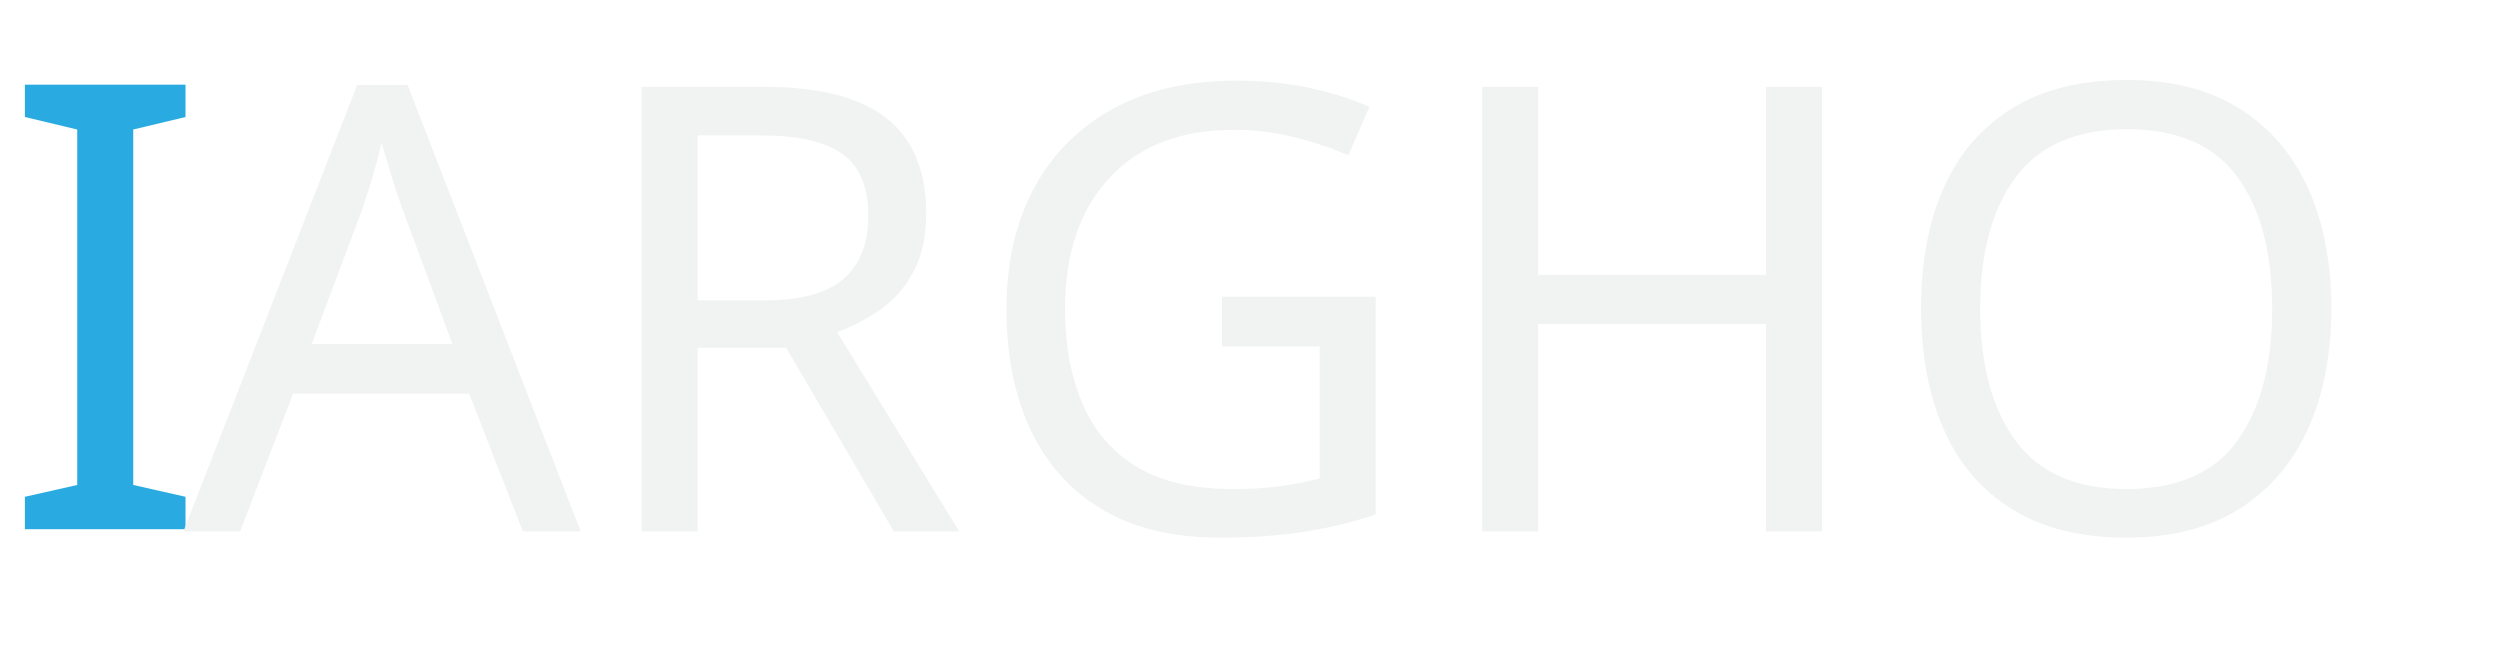
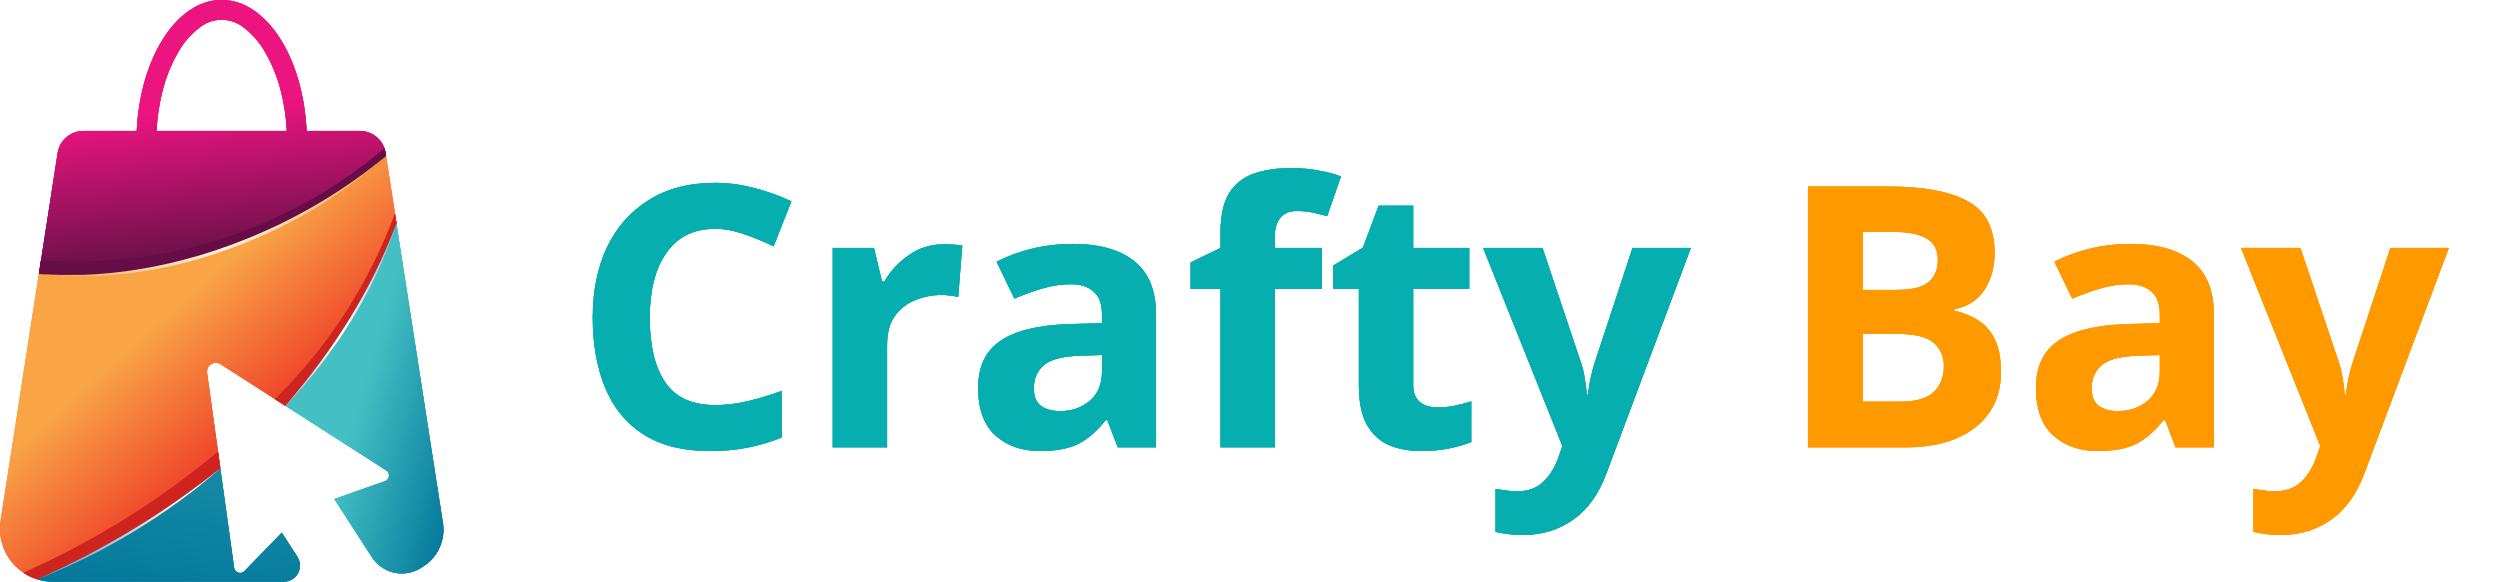
- <svg xmlns="http://www.w3.org/2000/svg" id="Layer_2" data-name="Layer 2" viewBox="0 0 624.75 163.91">
+ <svg xmlns="http://www.w3.org/2000/svg" xmlns:xlink="http://www.w3.org/1999/xlink" width="116.376" height="27.078" viewBox="0 0 116.376 27.078">
  <defs>
-     <style>
-       .cls-1 {
-         fill: #f1f2f2;
-       }
- 
-       .cls-1, .cls-2 {
-         font-family: TTLakesMediumDEMO, 'TT Lakes Medium DEMO';
-         font-size: 155.58px;
-       }
- 
-       .cls-2 {
-         fill: #29abe2;
-       }
-     </style>
+     <linearGradient id="linear-gradient" x1="0.525" y1="0.413" x2="1.133" y2="0.803" gradientUnits="objectBoundingBox">
+       <stop offset="0" stop-color="#44c0c4" />
+       <stop offset="1" stop-color="#007398" />
+     </linearGradient>
+     <linearGradient id="linear-gradient-2" x1="0.416" y1="0.376" x2="0.686" y2="0.701" gradientUnits="objectBoundingBox">
+       <stop offset="0" stop-color="#f9a546" />
+       <stop offset="1" stop-color="#ed2f24" />
+     </linearGradient>
+     <linearGradient id="linear-gradient-3" x1="0.448" y1="0.398" x2="0.526" y2="0.97" gradientUnits="objectBoundingBox">
+       <stop offset="0" stop-color="#ec147f" />
+       <stop offset="1" stop-color="#5e1045" />
+     </linearGradient>
+     <linearGradient id="linear-gradient-4" x1="1.813" y1="-3.056" x2="0.338" y2="1.435" xlink:href="#linear-gradient" />
+     <radialGradient id="radial-gradient" cx="0.5" cy="0.5" r="1.441" gradientTransform="translate(0.327) scale(0.347 1)" gradientUnits="objectBoundingBox">
+       <stop offset="0" stop-color="#fff" />
+       <stop offset="1" stop-color="#f9a546" />
+     </radialGradient>
+     <radialGradient id="radial-gradient-2" cx="0.842" cy="0.243" r="2.335" gradientTransform="translate(0.332) scale(0.606 1)" gradientUnits="objectBoundingBox">
+       <stop offset="0" stop-color="#fff" />
+       <stop offset="1" stop-color="#007398" />
+     </radialGradient>
+     <radialGradient id="radial-gradient-3" cx="0.485" cy="0.611" r="1.33" gradientTransform="translate(-0.322) scale(1.644 1)" xlink:href="#radial-gradient-2" />
  </defs>
-   <g id="Layer_1-2" data-name="Layer 1">
-     <g>
-       <text class="cls-2" transform="translate(0 132.24)">
-         <tspan x="0" y="0">I</tspan>
+   <g id="Group_1019" data-name="Group 1019" transform="translate(-17.124 -41.176)">
+     <g id="Group_511" data-name="Group 511" transform="translate(17.124 41.176)">
+       <path id="Path_713" data-name="Path 713" d="M2192.656,1597.318a2.038,2.038,0,0,1-.962,2.172,1.66,1.66,0,0,1-2.333-.476l-1.746-2.705,2.333-.82a.282.282,0,0,0,.1-.5l-4.708-3.018a27.278,27.278,0,0,0,3.1-4.142,22.758,22.758,0,0,0,2.067-4.36Z" transform="translate(-2172.054 -1573.081)" fill="url(#linear-gradient)" />
+       <path id="Path_714" data-name="Path 714" d="M1478.256,1412.48l.486,3.133a25,25,0,0,1-5.17,8.5l-3.036-1.946a.411.411,0,0,0-.613.392l.619,4.464a33.129,33.129,0,0,1-8.528,5.166,2.465,2.465,0,0,1-1.7-2.73l1.779-11.484a21.292,21.292,0,0,0,11.136-2.21A23.186,23.186,0,0,0,1478.256,1412.48Z" transform="translate(-1460.285 -1405.224)" fill="url(#linear-gradient-2)" />
+       <path id="Path_715" data-name="Path 715" d="M1575.142,1023.632l.021.134a23.193,23.193,0,0,1-5.026,3.286,21.289,21.289,0,0,1-11.136,2.21l.872-5.63a1.212,1.212,0,0,1,1.2-1.026h2.481c.16-3.411,1.87-6.1,3.955-6.1s3.8,2.685,3.955,6.1h2.481A1.213,1.213,0,0,1,1575.142,1023.632Zm-10.669-1.026h6.069a9.367,9.367,0,0,0-.27-1.827,6.914,6.914,0,0,0-.748-1.857,3.751,3.751,0,0,0-1-1.14,1.637,1.637,0,0,0-2.028,0,3.753,3.753,0,0,0-1,1.14,6.914,6.914,0,0,0-.747,1.857,9.34,9.34,0,0,0-.27,1.827Z" transform="translate(-1557.191 -1016.51)" fill="url(#linear-gradient-3)" />
+       <path id="Path_716" data-name="Path 716" d="M1566.764,2210.356a.752.752,0,0,1-.632,1.16h-10.746a2.463,2.463,0,0,1-.736-.111,33.115,33.115,0,0,0,8.528-5.166l.645,4.648a.282.282,0,0,0,.494.118l1.721-1.774.726,1.125Z" transform="translate(-1552.921 -2184.438)" fill="url(#linear-gradient-4)" />
+       <g id="Group_510" data-name="Group 510" transform="translate(1.085 9.931)">
+         <path id="Path_717" data-name="Path 717" d="M2159.051,1567.44a25,25,0,0,0,5.17-8.5l-.071-.458a23.523,23.523,0,0,1-5.59,8.646Z" transform="translate(-2146.849 -1558.48)" fill="#ce2420" />
+         <path id="Path_718" data-name="Path 718" d="M1520.144,2169.782a33.127,33.127,0,0,0,8.527-5.166l-.108-.777a38.36,38.36,0,0,1-9.064,5.632A2.451,2.451,0,0,0,1520.144,2169.782Z" transform="translate(-1519.5 -2152.747)" fill="#ce2420" />
+       </g>
+       <path id="Path_719" data-name="Path 719" d="M1559.1,1398.2l-.1.638a19.973,19.973,0,0,0,7.419-.775,23.7,23.7,0,0,0,3.717-1.435,23.186,23.186,0,0,0,5.026-3.286l-.021-.134a1.2,1.2,0,0,0-.057-.224A22.173,22.173,0,0,1,1559.1,1398.2Z" transform="translate(-1557.191 -1386.081)" fill="#660c46" />
+       <path id="Path_720" data-name="Path 720" d="M1559,1417.968l.546.03c.046,0,.091.007.137.007l.137,0,.273.006.137,0h.137l.273,0,.273,0h.068l.068,0,.137-.007.273-.013c.091-.005.182-.007.273-.016l.544-.045.068-.006.068-.008.136-.016.271-.031.135-.016.068-.008.067-.01.27-.04c.361-.049.718-.121,1.076-.185l.533-.115.133-.029c.044-.009.088-.022.132-.032l.265-.066c.354-.083.7-.189,1.053-.286l.52-.165.13-.042.065-.021.064-.023.257-.091.258-.09.129-.045.127-.049.509-.2c.085-.032.168-.069.252-.1l.251-.107.251-.107c.042-.017.083-.038.124-.056l.124-.057.5-.228c.163-.081.328-.158.489-.242.325-.164.645-.337.963-.514s.63-.365.94-.556.614-.392.915-.6.6-.418.888-.637c.144-.111.29-.221.432-.335s.285-.228.426-.343c-.137.121-.273.243-.412.36s-.281.233-.422.349q-.428.342-.871.666t-.9.62c-.076.05-.154.1-.231.148l-.116.073-.117.071-.234.143-.236.139c-.078.047-.158.091-.238.136s-.159.091-.239.134l-.241.131c-.08.043-.162.085-.243.127-.162.086-.326.165-.49.248l-.5.234c-.083.038-.165.079-.249.116l-.252.108-.252.108c-.084.036-.167.074-.253.106l-.511.2-.128.05-.129.046-.259.092-.259.091-.065.023-.065.021-.131.041-.524.165-.529.148-.132.037-.066.018-.067.016-.267.065-.267.064c-.044.01-.089.022-.134.031l-.135.028-.538.111c-.361.062-.721.128-1.084.171l-.272.036-.068.009-.068.007-.137.013-.273.027-.136.013-.068.006-.068,0-.548.033c-.091.007-.183.007-.274.01l-.274.006-.137,0h-.137l-.274,0-.274,0h-.069l-.068,0-.137-.007-.274-.015c-.091,0-.182-.009-.273-.018l-.545-.053Z" transform="translate(-1557.191 -1405.215)" fill="url(#radial-gradient)" />
+       <path id="Path_721" data-name="Path 721" d="M1554.63,2211.425l.57-.258c.189-.088.378-.176.565-.267q.564-.27,1.118-.558c.369-.193.737-.389,1.1-.594s.723-.413,1.079-.629.709-.437,1.058-.665.694-.461,1.036-.7.679-.483,1.012-.732l.25-.188.248-.19.492-.386-.236.206-.239.2-.241.2-.243.2q-.489.39-1,.759c-.337.246-.681.483-1.028.715s-.7.454-1.058.671-.719.425-1.085.626-.736.4-1.11.58-.752.362-1.134.531q-.287.125-.576.245l-.29.119-.292.114Z" transform="translate(-1552.901 -2184.458)" fill="url(#radial-gradient-2)" />
+       <path id="Path_722" data-name="Path 722" d="M2185.34,1591.972q.2-.239.4-.478t.4-.485q.392-.488.764-.99c.248-.335.49-.674.724-1.019s.461-.694.679-1.049.429-.714.631-1.078.395-.734.58-1.107.359-.752.525-1.135c.083-.191.164-.383.242-.577s.153-.388.227-.583l-.1.3c-.034.1-.068.2-.1.3q-.106.295-.219.587-.231.583-.5,1.151c-.177.379-.368.752-.566,1.12s-.41.729-.629,1.086-.449.706-.687,1.05-.484.682-.74,1.012-.519.655-.79.973q-.2.237-.414.47l-.211.232-.215.228Z" transform="translate(-2172.054 -1573.081)" fill="url(#radial-gradient-3)" />
+     </g>
+     <g id="Group_513" data-name="Group 513" transform="translate(43.5 43.744)">
+       <text id="Crafty" transform="translate(28 18.256)" fill="#07aeaf" font-size="17" font-family="Poppins-Bold, Poppins" font-weight="700">
+         <tspan x="-27.77" y="0">Crafty</tspan>
      </text>
-       <text class="cls-1" transform="translate(45.85 132.79)">
-         <tspan x="0" y="0">ARGHO</tspan>
+       <text id="Bay" transform="translate(73 18.256)" fill="#fe9900" font-size="17" font-family="Poppins-Bold, Poppins" font-weight="700">
+         <tspan x="-16.745" y="0">Bay</tspan>
+       </text>
+     </g>
+     <g id="Group_511-2" data-name="Group 511" transform="translate(17.124 41.176)">
+       <path id="Path_713-2" data-name="Path 713" d="M2192.656,1597.318a2.038,2.038,0,0,1-.962,2.172,1.66,1.66,0,0,1-2.333-.476l-1.746-2.705,2.333-.82a.282.282,0,0,0,.1-.5l-4.708-3.018a27.278,27.278,0,0,0,3.1-4.142,22.758,22.758,0,0,0,2.067-4.36Z" transform="translate(-2172.054 -1573.081)" fill="url(#linear-gradient)" />
+       <path id="Path_714-2" data-name="Path 714" d="M1478.256,1412.48l.486,3.133a25,25,0,0,1-5.17,8.5l-3.036-1.946a.411.411,0,0,0-.613.392l.619,4.464a33.129,33.129,0,0,1-8.528,5.166,2.465,2.465,0,0,1-1.7-2.73l1.779-11.484a21.292,21.292,0,0,0,11.136-2.21A23.186,23.186,0,0,0,1478.256,1412.48Z" transform="translate(-1460.285 -1405.224)" fill="url(#linear-gradient-2)" />
+       <path id="Path_715-2" data-name="Path 715" d="M1575.142,1023.632l.021.134a23.193,23.193,0,0,1-5.026,3.286,21.289,21.289,0,0,1-11.136,2.21l.872-5.63a1.212,1.212,0,0,1,1.2-1.026h2.481c.16-3.411,1.87-6.1,3.955-6.1s3.8,2.685,3.955,6.1h2.481A1.213,1.213,0,0,1,1575.142,1023.632Zm-10.669-1.026h6.069a9.367,9.367,0,0,0-.27-1.827,6.914,6.914,0,0,0-.748-1.857,3.751,3.751,0,0,0-1-1.14,1.637,1.637,0,0,0-2.028,0,3.753,3.753,0,0,0-1,1.14,6.914,6.914,0,0,0-.747,1.857,9.34,9.34,0,0,0-.27,1.827Z" transform="translate(-1557.191 -1016.51)" fill="url(#linear-gradient-3)" />
+       <path id="Path_716-2" data-name="Path 716" d="M1566.764,2210.356a.752.752,0,0,1-.632,1.16h-10.746a2.463,2.463,0,0,1-.736-.111,33.115,33.115,0,0,0,8.528-5.166l.645,4.648a.282.282,0,0,0,.494.118l1.721-1.774.726,1.125Z" transform="translate(-1552.921 -2184.438)" fill="url(#linear-gradient-4)" />
+       <g id="Group_510-2" data-name="Group 510" transform="translate(1.085 9.931)">
+         <path id="Path_717-2" data-name="Path 717" d="M2159.051,1567.44a25,25,0,0,0,5.17-8.5l-.071-.458a23.523,23.523,0,0,1-5.59,8.646Z" transform="translate(-2146.849 -1558.48)" fill="#ce2420" />
+         <path id="Path_718-2" data-name="Path 718" d="M1520.144,2169.782a33.127,33.127,0,0,0,8.527-5.166l-.108-.777a38.36,38.36,0,0,1-9.064,5.632A2.451,2.451,0,0,0,1520.144,2169.782Z" transform="translate(-1519.5 -2152.747)" fill="#ce2420" />
+       </g>
+       <path id="Path_719-2" data-name="Path 719" d="M1559.1,1398.2l-.1.638a19.973,19.973,0,0,0,7.419-.775,23.7,23.7,0,0,0,3.717-1.435,23.186,23.186,0,0,0,5.026-3.286l-.021-.134a1.2,1.2,0,0,0-.057-.224A22.173,22.173,0,0,1,1559.1,1398.2Z" transform="translate(-1557.191 -1386.081)" fill="#660c46" />
+       <path id="Path_720-2" data-name="Path 720" d="M1559,1417.968l.546.03c.046,0,.091.007.137.007l.137,0,.273.006.137,0h.137l.273,0,.273,0h.068l.068,0,.137-.007.273-.013c.091-.005.182-.007.273-.016l.544-.045.068-.006.068-.008.136-.016.271-.031.135-.016.068-.008.067-.01.27-.04c.361-.049.718-.121,1.076-.185l.533-.115.133-.029c.044-.009.088-.022.132-.032l.265-.066c.354-.083.7-.189,1.053-.286l.52-.165.13-.042.065-.021.064-.023.257-.091.258-.09.129-.045.127-.049.509-.2c.085-.032.168-.069.252-.1l.251-.107.251-.107c.042-.017.083-.038.124-.056l.124-.057.5-.228c.163-.081.328-.158.489-.242.325-.164.645-.337.963-.514s.63-.365.94-.556.614-.392.915-.6.6-.418.888-.637c.144-.111.29-.221.432-.335s.285-.228.426-.343c-.137.121-.273.243-.412.36s-.281.233-.422.349q-.428.342-.871.666t-.9.62c-.076.05-.154.1-.231.148l-.116.073-.117.071-.234.143-.236.139c-.078.047-.158.091-.238.136s-.159.091-.239.134l-.241.131c-.08.043-.162.085-.243.127-.162.086-.326.165-.49.248l-.5.234c-.083.038-.165.079-.249.116l-.252.108-.252.108c-.084.036-.167.074-.253.106l-.511.2-.128.05-.129.046-.259.092-.259.091-.065.023-.065.021-.131.041-.524.165-.529.148-.132.037-.066.018-.067.016-.267.065-.267.064c-.044.01-.089.022-.134.031l-.135.028-.538.111c-.361.062-.721.128-1.084.171l-.272.036-.068.009-.068.007-.137.013-.273.027-.136.013-.068.006-.068,0-.548.033c-.091.007-.183.007-.274.01l-.274.006-.137,0h-.137l-.274,0-.274,0h-.069l-.068,0-.137-.007-.274-.015c-.091,0-.182-.009-.273-.018l-.545-.053Z" transform="translate(-1557.191 -1405.215)" fill="url(#radial-gradient)" />
+       <path id="Path_721-2" data-name="Path 721" d="M1554.63,2211.425l.57-.258c.189-.088.378-.176.565-.267q.564-.27,1.118-.558c.369-.193.737-.389,1.1-.594s.723-.413,1.079-.629.709-.437,1.058-.665.694-.461,1.036-.7.679-.483,1.012-.732l.25-.188.248-.19.492-.386-.236.206-.239.2-.241.2-.243.2q-.489.39-1,.759c-.337.246-.681.483-1.028.715s-.7.454-1.058.671-.719.425-1.085.626-.736.4-1.11.58-.752.362-1.134.531q-.287.125-.576.245l-.29.119-.292.114Z" transform="translate(-1552.901 -2184.458)" fill="url(#radial-gradient-2)" />
+       <path id="Path_722-2" data-name="Path 722" d="M2185.34,1591.972q.2-.239.4-.478t.4-.485q.392-.488.764-.99c.248-.335.49-.674.724-1.019s.461-.694.679-1.049.429-.714.631-1.078.395-.734.58-1.107.359-.752.525-1.135c.083-.191.164-.383.242-.577s.153-.388.227-.583l-.1.3c-.034.1-.068.2-.1.3q-.106.295-.219.587-.231.583-.5,1.151c-.177.379-.368.752-.566,1.12s-.41.729-.629,1.086-.449.706-.687,1.05-.484.682-.74,1.012-.519.655-.79.973q-.2.237-.414.47l-.211.232-.215.228Z" transform="translate(-2172.054 -1573.081)" fill="url(#radial-gradient-3)" />
+     </g>
+     <g id="Group_513-2" data-name="Group 513" transform="translate(43.5 43.744)">
+       <text id="Crafty-2" data-name="Crafty" transform="translate(28 18.256)" fill="#07aeaf" font-size="17" font-family="Poppins-Bold, Poppins" font-weight="700">
+         <tspan x="-27.77" y="0">Crafty</tspan>
+       </text>
+       <text id="Bay-2" data-name="Bay" transform="translate(73 18.256)" fill="#fe9900" font-size="17" font-family="Poppins-Bold, Poppins" font-weight="700">
+         <tspan x="-16.745" y="0">Bay</tspan>
+       </text>
+     </g>
+     <g id="Group_511-3" data-name="Group 511" transform="translate(17.124 41.176)">
+       <path id="Path_713-3" data-name="Path 713" d="M2192.656,1597.318a2.038,2.038,0,0,1-.962,2.172,1.66,1.66,0,0,1-2.333-.476l-1.746-2.705,2.333-.82a.282.282,0,0,0,.1-.5l-4.708-3.018a27.278,27.278,0,0,0,3.1-4.142,22.758,22.758,0,0,0,2.067-4.36Z" transform="translate(-2172.054 -1573.081)" fill="url(#linear-gradient)" />
+       <path id="Path_714-3" data-name="Path 714" d="M1478.256,1412.48l.486,3.133a25,25,0,0,1-5.17,8.5l-3.036-1.946a.411.411,0,0,0-.613.392l.619,4.464a33.129,33.129,0,0,1-8.528,5.166,2.465,2.465,0,0,1-1.7-2.73l1.779-11.484a21.292,21.292,0,0,0,11.136-2.21A23.186,23.186,0,0,0,1478.256,1412.48Z" transform="translate(-1460.285 -1405.224)" fill="url(#linear-gradient-2)" />
+       <path id="Path_715-3" data-name="Path 715" d="M1575.142,1023.632l.021.134a23.193,23.193,0,0,1-5.026,3.286,21.289,21.289,0,0,1-11.136,2.21l.872-5.63a1.212,1.212,0,0,1,1.2-1.026h2.481c.16-3.411,1.87-6.1,3.955-6.1s3.8,2.685,3.955,6.1h2.481A1.213,1.213,0,0,1,1575.142,1023.632Zm-10.669-1.026h6.069a9.367,9.367,0,0,0-.27-1.827,6.914,6.914,0,0,0-.748-1.857,3.751,3.751,0,0,0-1-1.14,1.637,1.637,0,0,0-2.028,0,3.753,3.753,0,0,0-1,1.14,6.914,6.914,0,0,0-.747,1.857,9.34,9.34,0,0,0-.27,1.827Z" transform="translate(-1557.191 -1016.51)" fill="url(#linear-gradient-3)" />
+       <path id="Path_716-3" data-name="Path 716" d="M1566.764,2210.356a.752.752,0,0,1-.632,1.16h-10.746a2.463,2.463,0,0,1-.736-.111,33.115,33.115,0,0,0,8.528-5.166l.645,4.648a.282.282,0,0,0,.494.118l1.721-1.774.726,1.125Z" transform="translate(-1552.921 -2184.438)" fill="url(#linear-gradient-4)" />
+       <g id="Group_510-3" data-name="Group 510" transform="translate(1.085 9.931)">
+         <path id="Path_717-3" data-name="Path 717" d="M2159.051,1567.44a25,25,0,0,0,5.17-8.5l-.071-.458a23.523,23.523,0,0,1-5.59,8.646Z" transform="translate(-2146.849 -1558.48)" fill="#ce2420" />
+         <path id="Path_718-3" data-name="Path 718" d="M1520.144,2169.782a33.127,33.127,0,0,0,8.527-5.166l-.108-.777a38.36,38.36,0,0,1-9.064,5.632A2.451,2.451,0,0,0,1520.144,2169.782Z" transform="translate(-1519.5 -2152.747)" fill="#ce2420" />
+       </g>
+       <path id="Path_719-3" data-name="Path 719" d="M1559.1,1398.2l-.1.638a19.973,19.973,0,0,0,7.419-.775,23.7,23.7,0,0,0,3.717-1.435,23.186,23.186,0,0,0,5.026-3.286l-.021-.134a1.2,1.2,0,0,0-.057-.224A22.173,22.173,0,0,1,1559.1,1398.2Z" transform="translate(-1557.191 -1386.081)" fill="#660c46" />
+       <path id="Path_720-3" data-name="Path 720" d="M1559,1417.968l.546.03c.046,0,.091.007.137.007l.137,0,.273.006.137,0h.137l.273,0,.273,0h.068l.068,0,.137-.007.273-.013c.091-.005.182-.007.273-.016l.544-.045.068-.006.068-.008.136-.016.271-.031.135-.016.068-.008.067-.01.27-.04c.361-.049.718-.121,1.076-.185l.533-.115.133-.029c.044-.009.088-.022.132-.032l.265-.066c.354-.083.7-.189,1.053-.286l.52-.165.13-.042.065-.021.064-.023.257-.091.258-.09.129-.045.127-.049.509-.2c.085-.032.168-.069.252-.1l.251-.107.251-.107c.042-.017.083-.038.124-.056l.124-.057.5-.228c.163-.081.328-.158.489-.242.325-.164.645-.337.963-.514s.63-.365.94-.556.614-.392.915-.6.6-.418.888-.637c.144-.111.29-.221.432-.335s.285-.228.426-.343c-.137.121-.273.243-.412.36s-.281.233-.422.349q-.428.342-.871.666t-.9.62c-.076.05-.154.1-.231.148l-.116.073-.117.071-.234.143-.236.139c-.078.047-.158.091-.238.136s-.159.091-.239.134l-.241.131c-.08.043-.162.085-.243.127-.162.086-.326.165-.49.248l-.5.234c-.083.038-.165.079-.249.116l-.252.108-.252.108c-.084.036-.167.074-.253.106l-.511.2-.128.05-.129.046-.259.092-.259.091-.065.023-.065.021-.131.041-.524.165-.529.148-.132.037-.066.018-.067.016-.267.065-.267.064c-.044.01-.089.022-.134.031l-.135.028-.538.111c-.361.062-.721.128-1.084.171l-.272.036-.068.009-.068.007-.137.013-.273.027-.136.013-.068.006-.068,0-.548.033c-.091.007-.183.007-.274.01l-.274.006-.137,0h-.137l-.274,0-.274,0h-.069l-.068,0-.137-.007-.274-.015c-.091,0-.182-.009-.273-.018l-.545-.053Z" transform="translate(-1557.191 -1405.215)" fill="url(#radial-gradient)" />
+       <path id="Path_721-3" data-name="Path 721" d="M1554.63,2211.425l.57-.258c.189-.088.378-.176.565-.267q.564-.27,1.118-.558c.369-.193.737-.389,1.1-.594s.723-.413,1.079-.629.709-.437,1.058-.665.694-.461,1.036-.7.679-.483,1.012-.732l.25-.188.248-.19.492-.386-.236.206-.239.2-.241.2-.243.2q-.489.39-1,.759c-.337.246-.681.483-1.028.715s-.7.454-1.058.671-.719.425-1.085.626-.736.4-1.11.58-.752.362-1.134.531q-.287.125-.576.245l-.29.119-.292.114Z" transform="translate(-1552.901 -2184.458)" fill="url(#radial-gradient-2)" />
+       <path id="Path_722-3" data-name="Path 722" d="M2185.34,1591.972q.2-.239.4-.478t.4-.485q.392-.488.764-.99c.248-.335.49-.674.724-1.019s.461-.694.679-1.049.429-.714.631-1.078.395-.734.58-1.107.359-.752.525-1.135c.083-.191.164-.383.242-.577s.153-.388.227-.583l-.1.3c-.034.1-.068.2-.1.3q-.106.295-.219.587-.231.583-.5,1.151c-.177.379-.368.752-.566,1.12s-.41.729-.629,1.086-.449.706-.687,1.05-.484.682-.74,1.012-.519.655-.79.973q-.2.237-.414.47l-.211.232-.215.228Z" transform="translate(-2172.054 -1573.081)" fill="url(#radial-gradient-3)" />
+     </g>
+     <g id="Group_513-3" data-name="Group 513" transform="translate(43.5 43.744)">
+       <text id="Crafty-3" data-name="Crafty" transform="translate(28 18.256)" fill="#07aeaf" font-size="17" font-family="Poppins-Bold, Poppins" font-weight="700">
+         <tspan x="-27.77" y="0">Crafty</tspan>
+       </text>
+       <text id="Bay-3" data-name="Bay" transform="translate(73 18.256)" fill="#fe9900" font-size="17" font-family="Poppins-Bold, Poppins" font-weight="700">
+         <tspan x="-16.745" y="0">Bay</tspan>
      </text>
    </g>
  </g>
</svg>
